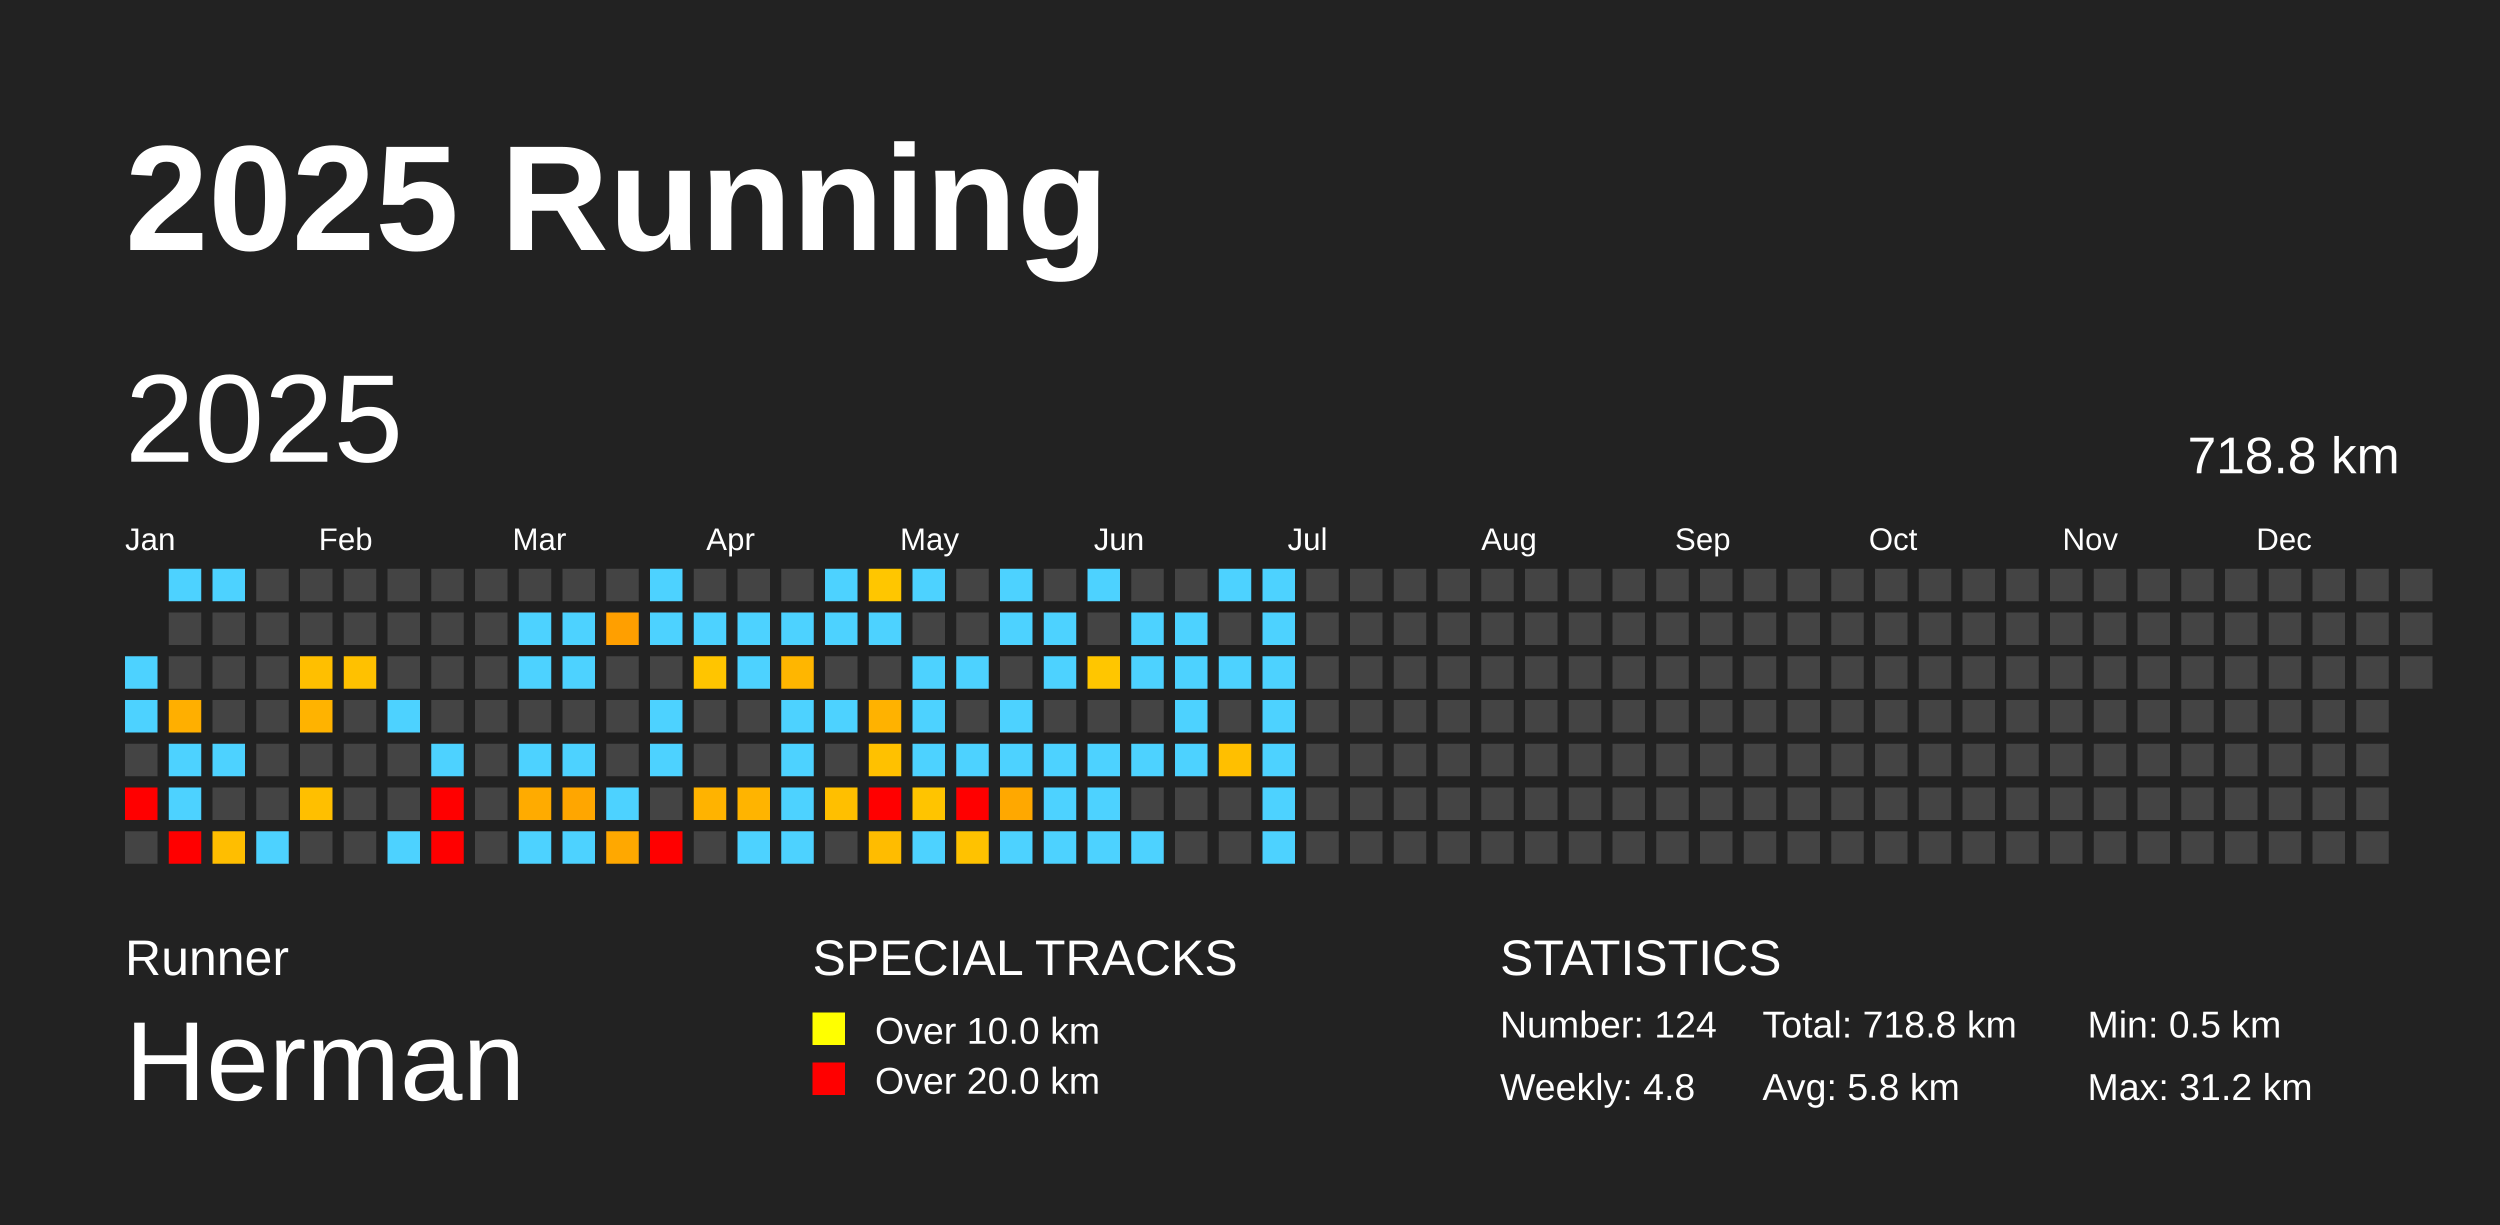
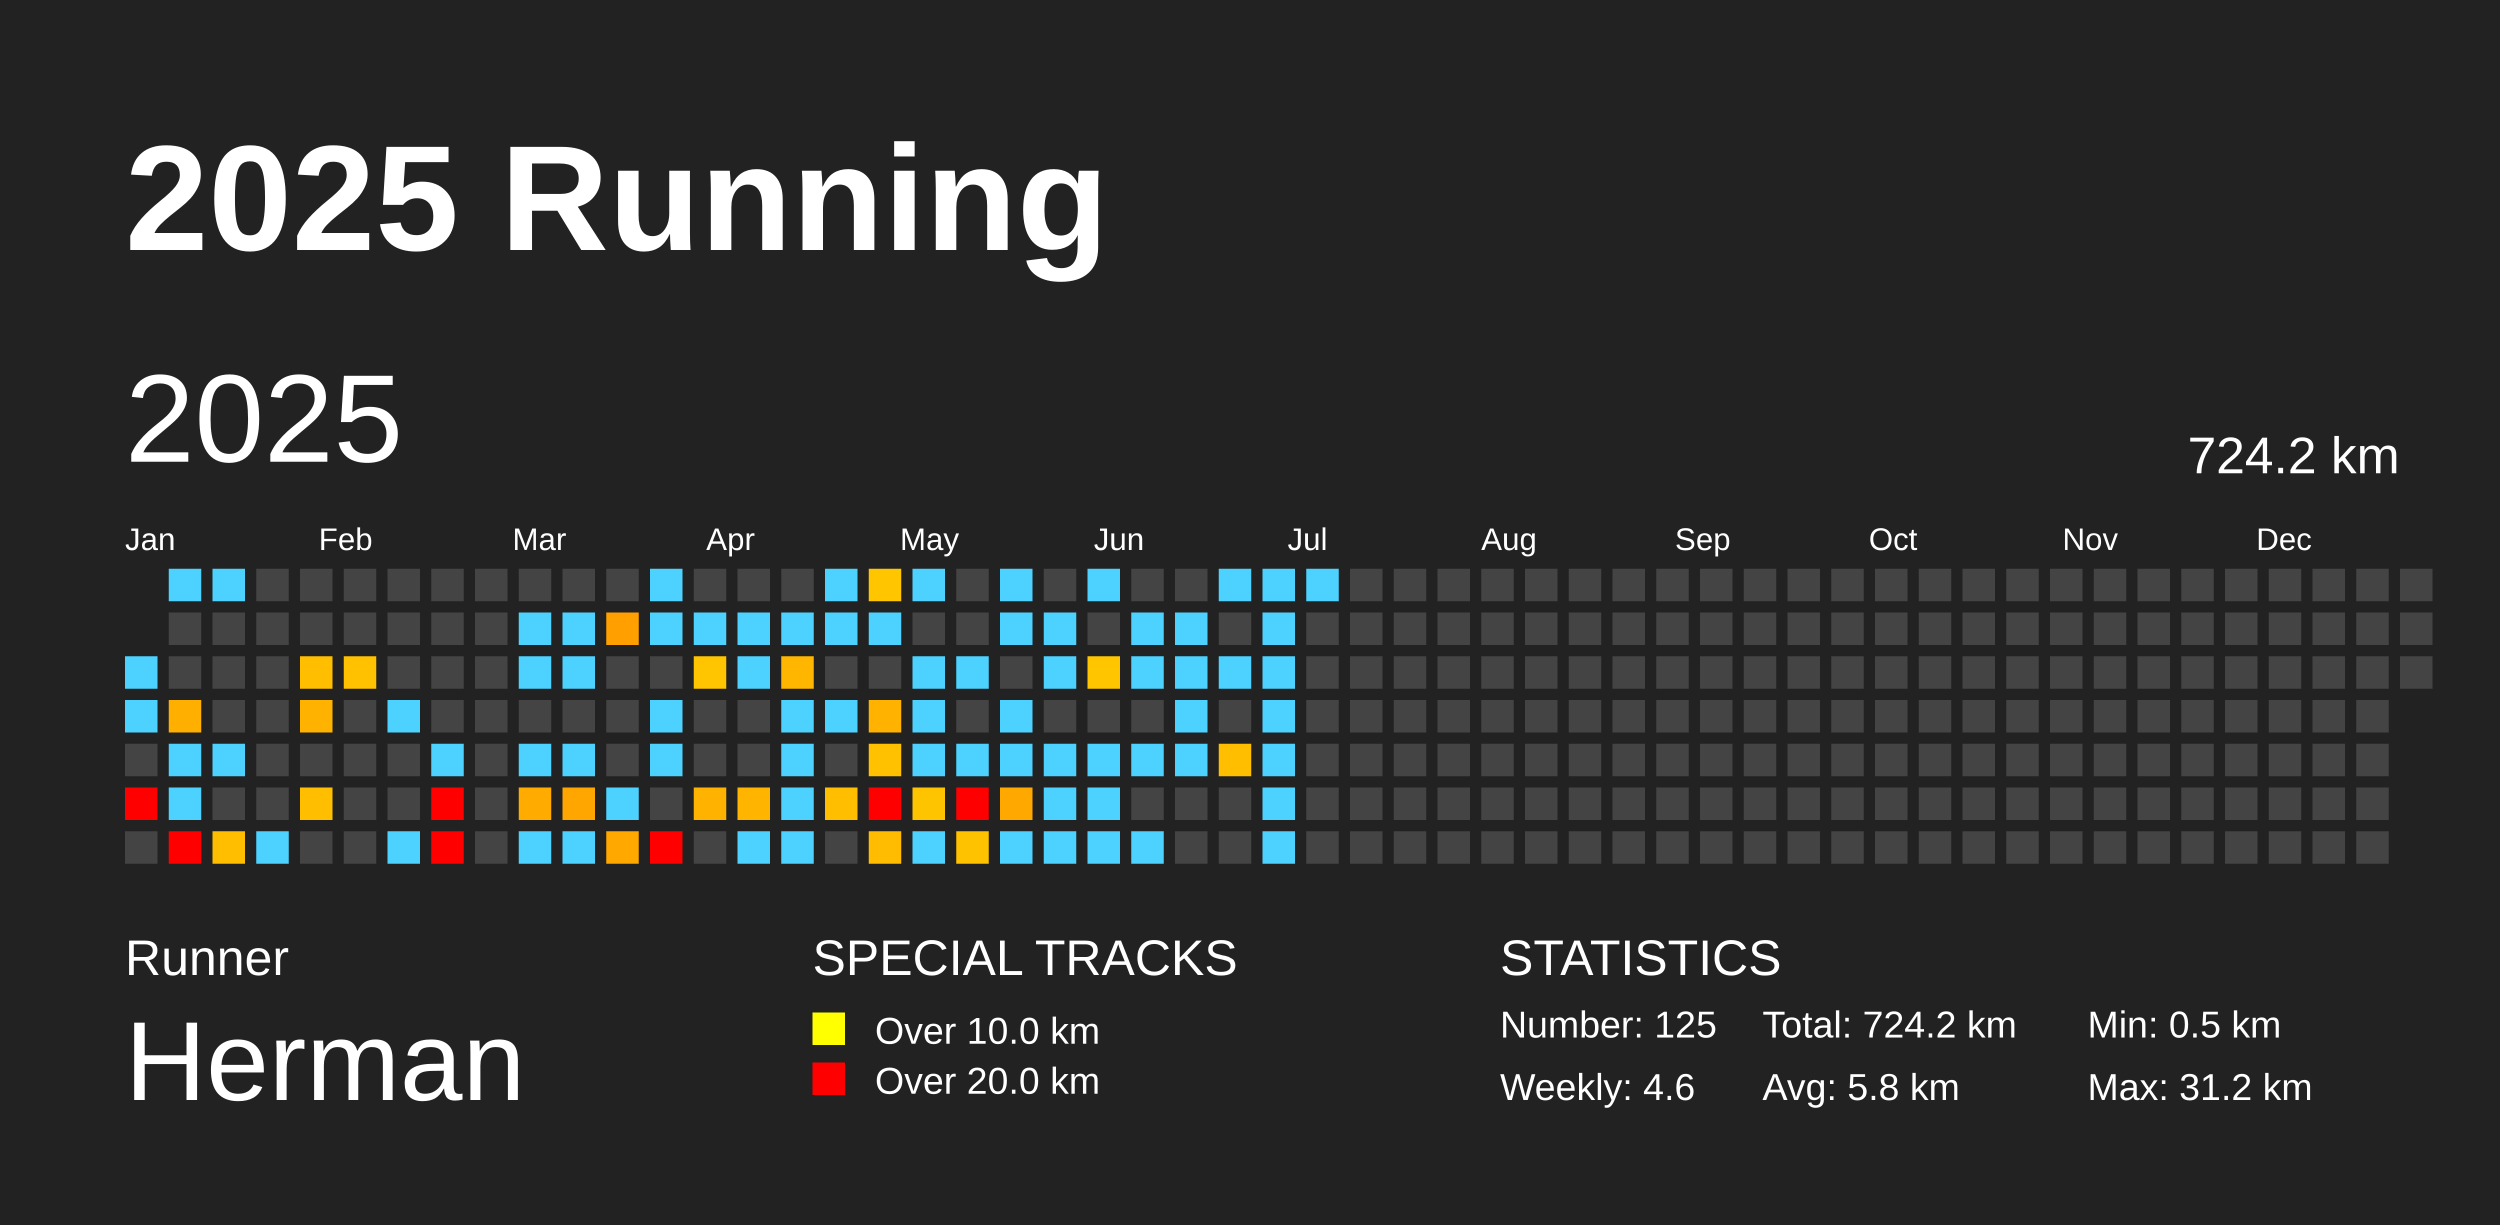
<svg xmlns="http://www.w3.org/2000/svg" baseProfile="full" height="98mm" version="1.1" viewBox="0,0,200,98" width="200mm">
  <defs />
  <rect fill="#222222" height="98" width="200" x="0" y="0" />
  <text fill="#FFFFFF" style="font-size:12px; font-family:Arial; font-weight:bold;" x="10" y="20">2025 Running</text>
  <text fill="#FFFFFF" style="font-size:4px; font-family:Arial" x="10" y="78">Runner</text>
  <text fill="#FFFFFF" style="font-size:9px; font-family:Arial" x="10" y="88">Herman</text>
  <text fill="#FFFFFF" style="font-size:4px; font-family:Arial" x="65" y="78">SPECIAL TRACKS</text>
  <rect fill="yellow" height="2.6" width="2.6" x="65" y="81" />
  <text fill="#FFFFFF" style="font-size:3px; font-family:Arial" x="70" y="83.5">Over 10.0 km</text>
  <rect fill="red" height="2.6" width="2.6" x="65" y="85" />
  <text fill="#FFFFFF" style="font-size:3px; font-family:Arial" x="70" y="87.5">Over 20.0 km</text>
  <text fill="#FFFFFF" style="font-size:4px; font-family:Arial" x="120" y="78">STATISTICS</text>
-   <text fill="#FFFFFF" style="font-size:3px; font-family:Arial" x="120" y="83">Number: 124</text>
-   <text fill="#FFFFFF" style="font-size:3px; font-family:Arial" x="120" y="88">Weekly: 4.8</text>
-   <text fill="#FFFFFF" style="font-size:3px; font-family:Arial" x="141" y="83">Total: 718.8 km</text>
+   <text fill="#FFFFFF" style="font-size:3px; font-family:Arial" x="120" y="83">Number: 125</text>
+   <text fill="#FFFFFF" style="font-size:3px; font-family:Arial" x="120" y="88">Weekly: 4.6</text>
+   <text fill="#FFFFFF" style="font-size:3px; font-family:Arial" x="141" y="83">Total: 724.2 km</text>
  <text fill="#FFFFFF" style="font-size:3px; font-family:Arial" x="141" y="88">Avg: 5.8 km</text>
  <text fill="#FFFFFF" style="font-size:3px; font-family:Arial" x="167" y="83">Min: 0.5 km</text>
  <text fill="#FFFFFF" style="font-size:3px; font-family:Arial" x="167" y="88">Max: 31.2 km</text>
  <text dominant-baseline="hanging" fill="#FFFFFF" style="font-size:10.0px; font-family:Arial;" x="10" y="30">2025</text>
-   <text dominant-baseline="hanging" fill="#FFFFFF" style="font-size:4.125px; font-family:Arial;" x="175" y="35">718.8 km</text>
+   <text dominant-baseline="hanging" fill="#FFFFFF" style="font-size:4.125px; font-family:Arial;" x="175" y="35">724.2 km</text>
  <text fill="#FFFFFF" style="font-size:2.5px; font-family:Arial" x="10.0" y="44">Jan</text>
  <text fill="#FFFFFF" style="font-size:2.5px; font-family:Arial" x="25.5" y="44">Feb</text>
  <text fill="#FFFFFF" style="font-size:2.5px; font-family:Arial" x="41.0" y="44">Mar</text>
  <text fill="#FFFFFF" style="font-size:2.5px; font-family:Arial" x="56.5" y="44">Apr</text>
  <text fill="#FFFFFF" style="font-size:2.5px; font-family:Arial" x="72.0" y="44">May</text>
  <text fill="#FFFFFF" style="font-size:2.5px; font-family:Arial" x="87.5" y="44">Jun</text>
  <text fill="#FFFFFF" style="font-size:2.5px; font-family:Arial" x="103.0" y="44">Jul</text>
  <text fill="#FFFFFF" style="font-size:2.5px; font-family:Arial" x="118.5" y="44">Aug</text>
  <text fill="#FFFFFF" style="font-size:2.5px; font-family:Arial" x="134.0" y="44">Sep</text>
  <text fill="#FFFFFF" style="font-size:2.5px; font-family:Arial" x="149.5" y="44">Oct</text>
  <text fill="#FFFFFF" style="font-size:2.5px; font-family:Arial" x="165.0" y="44">Nov</text>
  <text fill="#FFFFFF" style="font-size:2.5px; font-family:Arial" x="180.5" y="44">Dec</text>
  <rect fill="#4dd2ff" height="2.6" width="2.6" x="10.0" y="52.5" />
  <rect fill="#4dd2ff" height="2.6" width="2.6" x="10.0" y="56.0" />
  <rect fill="#444444" height="2.6" width="2.6" x="10.0" y="59.5" />
  <rect fill="red" height="2.6" width="2.6" x="10.0" y="63.0" />
  <rect fill="#444444" height="2.6" width="2.6" x="10.0" y="66.5" />
  <rect fill="#4dd2ff" height="2.6" width="2.6" x="13.5" y="45.5" />
  <rect fill="#444444" height="2.6" width="2.6" x="13.5" y="49.0" />
  <rect fill="#444444" height="2.6" width="2.6" x="13.5" y="52.5" />
  <rect fill="#ffaf00" height="2.6" width="2.6" x="13.5" y="56.0" />
  <rect fill="#4dd2ff" height="2.6" width="2.6" x="13.5" y="59.5" />
  <rect fill="#4dd2ff" height="2.6" width="2.6" x="13.5" y="63.0" />
  <rect fill="red" height="2.6" width="2.6" x="13.5" y="66.5" />
  <rect fill="#4dd2ff" height="2.6" width="2.6" x="17.0" y="45.5" />
  <rect fill="#444444" height="2.6" width="2.6" x="17.0" y="49.0" />
  <rect fill="#444444" height="2.6" width="2.6" x="17.0" y="52.5" />
  <rect fill="#444444" height="2.6" width="2.6" x="17.0" y="56.0" />
  <rect fill="#4dd2ff" height="2.6" width="2.6" x="17.0" y="59.5" />
  <rect fill="#444444" height="2.6" width="2.6" x="17.0" y="63.0" />
  <rect fill="#ffbe00" height="2.6" width="2.6" x="17.0" y="66.5" />
  <rect fill="#444444" height="2.6" width="2.6" x="20.5" y="45.5" />
  <rect fill="#444444" height="2.6" width="2.6" x="20.5" y="49.0" />
  <rect fill="#444444" height="2.6" width="2.6" x="20.5" y="52.5" />
  <rect fill="#444444" height="2.6" width="2.6" x="20.5" y="56.0" />
  <rect fill="#444444" height="2.6" width="2.6" x="20.5" y="59.5" />
  <rect fill="#444444" height="2.6" width="2.6" x="20.5" y="63.0" />
  <rect fill="#4dd2ff" height="2.6" width="2.6" x="20.5" y="66.5" />
  <rect fill="#444444" height="2.6" width="2.6" x="24.0" y="45.5" />
  <rect fill="#444444" height="2.6" width="2.6" x="24.0" y="49.0" />
  <rect fill="#ffbf00" height="2.6" width="2.6" x="24.0" y="52.5" />
  <rect fill="#ffb300" height="2.6" width="2.6" x="24.0" y="56.0" />
  <rect fill="#444444" height="2.6" width="2.6" x="24.0" y="59.5" />
  <rect fill="#ffbf00" height="2.6" width="2.6" x="24.0" y="63.0" />
  <rect fill="#444444" height="2.6" width="2.6" x="24.0" y="66.5" />
  <rect fill="#444444" height="2.6" width="2.6" x="27.5" y="45.5" />
  <rect fill="#444444" height="2.6" width="2.6" x="27.5" y="49.0" />
  <rect fill="#ffc100" height="2.6" width="2.6" x="27.5" y="52.5" />
  <rect fill="#444444" height="2.6" width="2.6" x="27.5" y="56.0" />
  <rect fill="#444444" height="2.6" width="2.6" x="27.5" y="59.5" />
  <rect fill="#444444" height="2.6" width="2.6" x="27.5" y="63.0" />
  <rect fill="#444444" height="2.6" width="2.6" x="27.5" y="66.5" />
  <rect fill="#444444" height="2.6" width="2.6" x="31.0" y="45.5" />
  <rect fill="#444444" height="2.6" width="2.6" x="31.0" y="49.0" />
  <rect fill="#444444" height="2.6" width="2.6" x="31.0" y="52.5" />
  <rect fill="#4dd2ff" height="2.6" width="2.6" x="31.0" y="56.0" />
  <rect fill="#444444" height="2.6" width="2.6" x="31.0" y="59.5" />
  <rect fill="#444444" height="2.6" width="2.6" x="31.0" y="63.0" />
  <rect fill="#4dd2ff" height="2.6" width="2.6" x="31.0" y="66.5" />
  <rect fill="#444444" height="2.6" width="2.6" x="34.5" y="45.5" />
  <rect fill="#444444" height="2.6" width="2.6" x="34.5" y="49.0" />
  <rect fill="#444444" height="2.6" width="2.6" x="34.5" y="52.5" />
  <rect fill="#444444" height="2.6" width="2.6" x="34.5" y="56.0" />
  <rect fill="#4dd2ff" height="2.6" width="2.6" x="34.5" y="59.5" />
  <rect fill="red" height="2.6" width="2.6" x="34.5" y="63.0" />
  <rect fill="red" height="2.6" width="2.6" x="34.5" y="66.5" />
  <rect fill="#444444" height="2.6" width="2.6" x="38.0" y="45.5" />
  <rect fill="#444444" height="2.6" width="2.6" x="38.0" y="49.0" />
  <rect fill="#444444" height="2.6" width="2.6" x="38.0" y="52.5" />
  <rect fill="#444444" height="2.6" width="2.6" x="38.0" y="56.0" />
  <rect fill="#444444" height="2.6" width="2.6" x="38.0" y="59.5" />
  <rect fill="#444444" height="2.6" width="2.6" x="38.0" y="63.0" />
  <rect fill="#444444" height="2.6" width="2.6" x="38.0" y="66.5" />
  <rect fill="#444444" height="2.6" width="2.6" x="41.5" y="45.5" />
  <rect fill="#4dd2ff" height="2.6" width="2.6" x="41.5" y="49.0" />
  <rect fill="#4dd2ff" height="2.6" width="2.6" x="41.5" y="52.5" />
  <rect fill="#444444" height="2.6" width="2.6" x="41.5" y="56.0" />
  <rect fill="#4dd2ff" height="2.6" width="2.6" x="41.5" y="59.5" />
  <rect fill="#ffab00" height="2.6" width="2.6" x="41.5" y="63.0" />
  <rect fill="#4dd2ff" height="2.6" width="2.6" x="41.5" y="66.5" />
  <rect fill="#444444" height="2.6" width="2.6" x="45.0" y="45.5" />
  <rect fill="#4dd2ff" height="2.6" width="2.6" x="45.0" y="49.0" />
  <rect fill="#4dd2ff" height="2.6" width="2.6" x="45.0" y="52.5" />
  <rect fill="#444444" height="2.6" width="2.6" x="45.0" y="56.0" />
  <rect fill="#4dd2ff" height="2.6" width="2.6" x="45.0" y="59.5" />
  <rect fill="#ffa600" height="2.6" width="2.6" x="45.0" y="63.0" />
  <rect fill="#4dd2ff" height="2.6" width="2.6" x="45.0" y="66.5" />
  <rect fill="#444444" height="2.6" width="2.6" x="48.5" y="45.5" />
  <rect fill="#ff9f00" height="2.6" width="2.6" x="48.5" y="49.0" />
  <rect fill="#444444" height="2.6" width="2.6" x="48.5" y="52.5" />
  <rect fill="#444444" height="2.6" width="2.6" x="48.5" y="56.0" />
  <rect fill="#444444" height="2.6" width="2.6" x="48.5" y="59.5" />
  <rect fill="#4dd2ff" height="2.6" width="2.6" x="48.5" y="63.0" />
  <rect fill="#ffa800" height="2.6" width="2.6" x="48.5" y="66.5" />
  <rect fill="#4dd2ff" height="2.6" width="2.6" x="52.0" y="45.5" />
  <rect fill="#4dd2ff" height="2.6" width="2.6" x="52.0" y="49.0" />
  <rect fill="#444444" height="2.6" width="2.6" x="52.0" y="52.5" />
  <rect fill="#4dd2ff" height="2.6" width="2.6" x="52.0" y="56.0" />
  <rect fill="#4dd2ff" height="2.6" width="2.6" x="52.0" y="59.5" />
  <rect fill="#444444" height="2.6" width="2.6" x="52.0" y="63.0" />
  <rect fill="red" height="2.6" width="2.6" x="52.0" y="66.5" />
  <rect fill="#444444" height="2.6" width="2.6" x="55.5" y="45.5" />
  <rect fill="#4dd2ff" height="2.6" width="2.6" x="55.5" y="49.0" />
  <rect fill="#ffc500" height="2.6" width="2.6" x="55.5" y="52.5" />
  <rect fill="#444444" height="2.6" width="2.6" x="55.5" y="56.0" />
  <rect fill="#444444" height="2.6" width="2.6" x="55.5" y="59.5" />
  <rect fill="#ffb300" height="2.6" width="2.6" x="55.5" y="63.0" />
  <rect fill="#444444" height="2.6" width="2.6" x="55.5" y="66.5" />
  <rect fill="#444444" height="2.6" width="2.6" x="59.0" y="45.5" />
  <rect fill="#4dd2ff" height="2.6" width="2.6" x="59.0" y="49.0" />
  <rect fill="#4dd2ff" height="2.6" width="2.6" x="59.0" y="52.5" />
  <rect fill="#444444" height="2.6" width="2.6" x="59.0" y="56.0" />
  <rect fill="#444444" height="2.6" width="2.6" x="59.0" y="59.5" />
  <rect fill="#ffb400" height="2.6" width="2.6" x="59.0" y="63.0" />
  <rect fill="#4dd2ff" height="2.6" width="2.6" x="59.0" y="66.5" />
  <rect fill="#444444" height="2.6" width="2.6" x="62.5" y="45.5" />
  <rect fill="#4dd2ff" height="2.6" width="2.6" x="62.5" y="49.0" />
  <rect fill="#ffb600" height="2.6" width="2.6" x="62.5" y="52.5" />
  <rect fill="#4dd2ff" height="2.6" width="2.6" x="62.5" y="56.0" />
  <rect fill="#4dd2ff" height="2.6" width="2.6" x="62.5" y="59.5" />
  <rect fill="#4dd2ff" height="2.6" width="2.6" x="62.5" y="63.0" />
  <rect fill="#4dd2ff" height="2.6" width="2.6" x="62.5" y="66.5" />
  <rect fill="#4dd2ff" height="2.6" width="2.6" x="66.0" y="45.5" />
  <rect fill="#4dd2ff" height="2.6" width="2.6" x="66.0" y="49.0" />
  <rect fill="#444444" height="2.6" width="2.6" x="66.0" y="52.5" />
  <rect fill="#4dd2ff" height="2.6" width="2.6" x="66.0" y="56.0" />
  <rect fill="#444444" height="2.6" width="2.6" x="66.0" y="59.5" />
  <rect fill="#ffbf00" height="2.6" width="2.6" x="66.0" y="63.0" />
  <rect fill="#444444" height="2.6" width="2.6" x="66.0" y="66.5" />
  <rect fill="#ffc600" height="2.6" width="2.6" x="69.5" y="45.5" />
  <rect fill="#4dd2ff" height="2.6" width="2.6" x="69.5" y="49.0" />
  <rect fill="#444444" height="2.6" width="2.6" x="69.5" y="52.5" />
  <rect fill="#ffb200" height="2.6" width="2.6" x="69.5" y="56.0" />
  <rect fill="#ffc100" height="2.6" width="2.6" x="69.5" y="59.5" />
  <rect fill="red" height="2.6" width="2.6" x="69.5" y="63.0" />
  <rect fill="#ffbc00" height="2.6" width="2.6" x="69.5" y="66.5" />
  <rect fill="#4dd2ff" height="2.6" width="2.6" x="73.0" y="45.5" />
  <rect fill="#444444" height="2.6" width="2.6" x="73.0" y="49.0" />
  <rect fill="#4dd2ff" height="2.6" width="2.6" x="73.0" y="52.5" />
  <rect fill="#4dd2ff" height="2.6" width="2.6" x="73.0" y="56.0" />
  <rect fill="#4dd2ff" height="2.6" width="2.6" x="73.0" y="59.5" />
  <rect fill="#ffc400" height="2.6" width="2.6" x="73.0" y="63.0" />
  <rect fill="#4dd2ff" height="2.6" width="2.6" x="73.0" y="66.5" />
  <rect fill="#444444" height="2.6" width="2.6" x="76.5" y="45.5" />
  <rect fill="#444444" height="2.6" width="2.6" x="76.5" y="49.0" />
  <rect fill="#4dd2ff" height="2.6" width="2.6" x="76.5" y="52.5" />
  <rect fill="#444444" height="2.6" width="2.6" x="76.5" y="56.0" />
  <rect fill="#4dd2ff" height="2.6" width="2.6" x="76.5" y="59.5" />
  <rect fill="red" height="2.6" width="2.6" x="76.5" y="63.0" />
  <rect fill="#ffc200" height="2.6" width="2.6" x="76.5" y="66.5" />
  <rect fill="#4dd2ff" height="2.6" width="2.6" x="80.0" y="45.5" />
  <rect fill="#4dd2ff" height="2.6" width="2.6" x="80.0" y="49.0" />
  <rect fill="#444444" height="2.6" width="2.6" x="80.0" y="52.5" />
  <rect fill="#4dd2ff" height="2.6" width="2.6" x="80.0" y="56.0" />
  <rect fill="#4dd2ff" height="2.6" width="2.6" x="80.0" y="59.5" />
  <rect fill="#ffa800" height="2.6" width="2.6" x="80.0" y="63.0" />
  <rect fill="#4dd2ff" height="2.6" width="2.6" x="80.0" y="66.5" />
  <rect fill="#444444" height="2.6" width="2.6" x="83.5" y="45.5" />
  <rect fill="#4dd2ff" height="2.6" width="2.6" x="83.5" y="49.0" />
  <rect fill="#4dd2ff" height="2.6" width="2.6" x="83.5" y="52.5" />
  <rect fill="#444444" height="2.6" width="2.6" x="83.5" y="56.0" />
  <rect fill="#4dd2ff" height="2.6" width="2.6" x="83.5" y="59.5" />
  <rect fill="#4dd2ff" height="2.6" width="2.6" x="83.5" y="63.0" />
  <rect fill="#4dd2ff" height="2.6" width="2.6" x="83.5" y="66.5" />
  <rect fill="#4dd2ff" height="2.6" width="2.6" x="87.0" y="45.5" />
  <rect fill="#444444" height="2.6" width="2.6" x="87.0" y="49.0" />
  <rect fill="#ffc600" height="2.6" width="2.6" x="87.0" y="52.5" />
  <rect fill="#444444" height="2.6" width="2.6" x="87.0" y="56.0" />
  <rect fill="#4dd2ff" height="2.6" width="2.6" x="87.0" y="59.5" />
  <rect fill="#4dd2ff" height="2.6" width="2.6" x="87.0" y="63.0" />
  <rect fill="#4dd2ff" height="2.6" width="2.6" x="87.0" y="66.5" />
  <rect fill="#444444" height="2.6" width="2.6" x="90.5" y="45.5" />
  <rect fill="#4dd2ff" height="2.6" width="2.6" x="90.5" y="49.0" />
  <rect fill="#4dd2ff" height="2.6" width="2.6" x="90.5" y="52.5" />
  <rect fill="#444444" height="2.6" width="2.6" x="90.5" y="56.0" />
  <rect fill="#4dd2ff" height="2.6" width="2.6" x="90.5" y="59.5" />
  <rect fill="#444444" height="2.6" width="2.6" x="90.5" y="63.0" />
  <rect fill="#4dd2ff" height="2.6" width="2.6" x="90.5" y="66.5" />
  <rect fill="#444444" height="2.6" width="2.6" x="94.0" y="45.5" />
  <rect fill="#4dd2ff" height="2.6" width="2.6" x="94.0" y="49.0" />
  <rect fill="#4dd2ff" height="2.6" width="2.6" x="94.0" y="52.5" />
  <rect fill="#4dd2ff" height="2.6" width="2.6" x="94.0" y="56.0" />
  <rect fill="#4dd2ff" height="2.6" width="2.6" x="94.0" y="59.5" />
  <rect fill="#444444" height="2.6" width="2.6" x="94.0" y="63.0" />
  <rect fill="#444444" height="2.6" width="2.6" x="94.0" y="66.5" />
  <rect fill="#4dd2ff" height="2.6" width="2.6" x="97.5" y="45.5" />
  <rect fill="#444444" height="2.6" width="2.6" x="97.5" y="49.0" />
  <rect fill="#4dd2ff" height="2.6" width="2.6" x="97.5" y="52.5" />
  <rect fill="#444444" height="2.6" width="2.6" x="97.5" y="56.0" />
  <rect fill="#ffbf00" height="2.6" width="2.6" x="97.5" y="59.5" />
  <rect fill="#444444" height="2.6" width="2.6" x="97.5" y="63.0" />
  <rect fill="#444444" height="2.6" width="2.6" x="97.5" y="66.5" />
  <rect fill="#4dd2ff" height="2.6" width="2.6" x="101.0" y="45.5" />
  <rect fill="#4dd2ff" height="2.6" width="2.6" x="101.0" y="49.0" />
  <rect fill="#4dd2ff" height="2.6" width="2.6" x="101.0" y="52.5" />
  <rect fill="#4dd2ff" height="2.6" width="2.6" x="101.0" y="56.0" />
  <rect fill="#4dd2ff" height="2.6" width="2.6" x="101.0" y="59.5" />
  <rect fill="#4dd2ff" height="2.6" width="2.6" x="101.0" y="63.0" />
  <rect fill="#4dd2ff" height="2.6" width="2.6" x="101.0" y="66.5" />
-   <rect fill="#444444" height="2.6" width="2.6" x="104.5" y="45.5" />
+   <rect fill="#4dd2ff" height="2.6" width="2.6" x="104.5" y="45.5" />
  <rect fill="#444444" height="2.6" width="2.6" x="104.5" y="49.0" />
  <rect fill="#444444" height="2.6" width="2.6" x="104.5" y="52.5" />
  <rect fill="#444444" height="2.6" width="2.6" x="104.5" y="56.0" />
  <rect fill="#444444" height="2.6" width="2.6" x="104.5" y="59.5" />
  <rect fill="#444444" height="2.6" width="2.6" x="104.5" y="63.0" />
  <rect fill="#444444" height="2.6" width="2.6" x="104.5" y="66.5" />
  <rect fill="#444444" height="2.6" width="2.6" x="108.0" y="45.5" />
  <rect fill="#444444" height="2.6" width="2.6" x="108.0" y="49.0" />
  <rect fill="#444444" height="2.6" width="2.6" x="108.0" y="52.5" />
  <rect fill="#444444" height="2.6" width="2.6" x="108.0" y="56.0" />
  <rect fill="#444444" height="2.6" width="2.6" x="108.0" y="59.5" />
  <rect fill="#444444" height="2.6" width="2.6" x="108.0" y="63.0" />
  <rect fill="#444444" height="2.6" width="2.6" x="108.0" y="66.5" />
  <rect fill="#444444" height="2.6" width="2.6" x="111.5" y="45.5" />
  <rect fill="#444444" height="2.6" width="2.6" x="111.5" y="49.0" />
  <rect fill="#444444" height="2.6" width="2.6" x="111.5" y="52.5" />
  <rect fill="#444444" height="2.6" width="2.6" x="111.5" y="56.0" />
  <rect fill="#444444" height="2.6" width="2.6" x="111.5" y="59.5" />
  <rect fill="#444444" height="2.6" width="2.6" x="111.5" y="63.0" />
  <rect fill="#444444" height="2.6" width="2.6" x="111.5" y="66.5" />
  <rect fill="#444444" height="2.6" width="2.6" x="115.0" y="45.5" />
  <rect fill="#444444" height="2.6" width="2.6" x="115.0" y="49.0" />
  <rect fill="#444444" height="2.6" width="2.6" x="115.0" y="52.5" />
  <rect fill="#444444" height="2.6" width="2.6" x="115.0" y="56.0" />
  <rect fill="#444444" height="2.6" width="2.6" x="115.0" y="59.5" />
  <rect fill="#444444" height="2.6" width="2.6" x="115.0" y="63.0" />
  <rect fill="#444444" height="2.6" width="2.6" x="115.0" y="66.5" />
  <rect fill="#444444" height="2.6" width="2.6" x="118.5" y="45.5" />
  <rect fill="#444444" height="2.6" width="2.6" x="118.5" y="49.0" />
  <rect fill="#444444" height="2.6" width="2.6" x="118.5" y="52.5" />
  <rect fill="#444444" height="2.6" width="2.6" x="118.5" y="56.0" />
  <rect fill="#444444" height="2.6" width="2.6" x="118.5" y="59.5" />
  <rect fill="#444444" height="2.6" width="2.6" x="118.5" y="63.0" />
  <rect fill="#444444" height="2.6" width="2.6" x="118.5" y="66.5" />
  <rect fill="#444444" height="2.6" width="2.6" x="122.0" y="45.5" />
  <rect fill="#444444" height="2.6" width="2.6" x="122.0" y="49.0" />
  <rect fill="#444444" height="2.6" width="2.6" x="122.0" y="52.5" />
  <rect fill="#444444" height="2.6" width="2.6" x="122.0" y="56.0" />
  <rect fill="#444444" height="2.6" width="2.6" x="122.0" y="59.5" />
  <rect fill="#444444" height="2.6" width="2.6" x="122.0" y="63.0" />
  <rect fill="#444444" height="2.6" width="2.6" x="122.0" y="66.5" />
  <rect fill="#444444" height="2.6" width="2.6" x="125.5" y="45.5" />
  <rect fill="#444444" height="2.6" width="2.6" x="125.5" y="49.0" />
  <rect fill="#444444" height="2.6" width="2.6" x="125.5" y="52.5" />
  <rect fill="#444444" height="2.6" width="2.6" x="125.5" y="56.0" />
  <rect fill="#444444" height="2.6" width="2.6" x="125.5" y="59.5" />
  <rect fill="#444444" height="2.6" width="2.6" x="125.5" y="63.0" />
  <rect fill="#444444" height="2.6" width="2.6" x="125.5" y="66.5" />
  <rect fill="#444444" height="2.6" width="2.6" x="129.0" y="45.5" />
  <rect fill="#444444" height="2.6" width="2.6" x="129.0" y="49.0" />
  <rect fill="#444444" height="2.6" width="2.6" x="129.0" y="52.5" />
  <rect fill="#444444" height="2.6" width="2.6" x="129.0" y="56.0" />
  <rect fill="#444444" height="2.6" width="2.6" x="129.0" y="59.5" />
  <rect fill="#444444" height="2.6" width="2.6" x="129.0" y="63.0" />
  <rect fill="#444444" height="2.6" width="2.6" x="129.0" y="66.5" />
  <rect fill="#444444" height="2.6" width="2.6" x="132.5" y="45.5" />
  <rect fill="#444444" height="2.6" width="2.6" x="132.5" y="49.0" />
  <rect fill="#444444" height="2.6" width="2.6" x="132.5" y="52.5" />
  <rect fill="#444444" height="2.6" width="2.6" x="132.5" y="56.0" />
  <rect fill="#444444" height="2.6" width="2.6" x="132.5" y="59.5" />
  <rect fill="#444444" height="2.6" width="2.6" x="132.5" y="63.0" />
  <rect fill="#444444" height="2.6" width="2.6" x="132.5" y="66.5" />
  <rect fill="#444444" height="2.6" width="2.6" x="136.0" y="45.5" />
  <rect fill="#444444" height="2.6" width="2.6" x="136.0" y="49.0" />
  <rect fill="#444444" height="2.6" width="2.6" x="136.0" y="52.5" />
  <rect fill="#444444" height="2.6" width="2.6" x="136.0" y="56.0" />
  <rect fill="#444444" height="2.6" width="2.6" x="136.0" y="59.5" />
  <rect fill="#444444" height="2.6" width="2.6" x="136.0" y="63.0" />
  <rect fill="#444444" height="2.6" width="2.6" x="136.0" y="66.5" />
  <rect fill="#444444" height="2.6" width="2.6" x="139.5" y="45.5" />
  <rect fill="#444444" height="2.6" width="2.6" x="139.5" y="49.0" />
  <rect fill="#444444" height="2.6" width="2.6" x="139.5" y="52.5" />
  <rect fill="#444444" height="2.6" width="2.6" x="139.5" y="56.0" />
  <rect fill="#444444" height="2.6" width="2.6" x="139.5" y="59.5" />
  <rect fill="#444444" height="2.6" width="2.6" x="139.5" y="63.0" />
  <rect fill="#444444" height="2.6" width="2.6" x="139.5" y="66.5" />
  <rect fill="#444444" height="2.6" width="2.6" x="143.0" y="45.5" />
  <rect fill="#444444" height="2.6" width="2.6" x="143.0" y="49.0" />
  <rect fill="#444444" height="2.6" width="2.6" x="143.0" y="52.5" />
  <rect fill="#444444" height="2.6" width="2.6" x="143.0" y="56.0" />
  <rect fill="#444444" height="2.6" width="2.6" x="143.0" y="59.5" />
  <rect fill="#444444" height="2.6" width="2.6" x="143.0" y="63.0" />
  <rect fill="#444444" height="2.6" width="2.6" x="143.0" y="66.5" />
  <rect fill="#444444" height="2.6" width="2.6" x="146.5" y="45.5" />
  <rect fill="#444444" height="2.6" width="2.6" x="146.5" y="49.0" />
  <rect fill="#444444" height="2.6" width="2.6" x="146.5" y="52.5" />
  <rect fill="#444444" height="2.6" width="2.6" x="146.5" y="56.0" />
  <rect fill="#444444" height="2.6" width="2.6" x="146.5" y="59.5" />
  <rect fill="#444444" height="2.6" width="2.6" x="146.5" y="63.0" />
  <rect fill="#444444" height="2.6" width="2.6" x="146.5" y="66.5" />
  <rect fill="#444444" height="2.6" width="2.6" x="150.0" y="45.5" />
  <rect fill="#444444" height="2.6" width="2.6" x="150.0" y="49.0" />
  <rect fill="#444444" height="2.6" width="2.6" x="150.0" y="52.5" />
  <rect fill="#444444" height="2.6" width="2.6" x="150.0" y="56.0" />
  <rect fill="#444444" height="2.6" width="2.6" x="150.0" y="59.5" />
  <rect fill="#444444" height="2.6" width="2.6" x="150.0" y="63.0" />
  <rect fill="#444444" height="2.6" width="2.6" x="150.0" y="66.5" />
  <rect fill="#444444" height="2.6" width="2.6" x="153.5" y="45.5" />
  <rect fill="#444444" height="2.6" width="2.6" x="153.5" y="49.0" />
  <rect fill="#444444" height="2.6" width="2.6" x="153.5" y="52.5" />
  <rect fill="#444444" height="2.6" width="2.6" x="153.5" y="56.0" />
  <rect fill="#444444" height="2.6" width="2.6" x="153.5" y="59.5" />
  <rect fill="#444444" height="2.6" width="2.6" x="153.5" y="63.0" />
  <rect fill="#444444" height="2.6" width="2.6" x="153.5" y="66.5" />
  <rect fill="#444444" height="2.6" width="2.6" x="157.0" y="45.5" />
  <rect fill="#444444" height="2.6" width="2.6" x="157.0" y="49.0" />
  <rect fill="#444444" height="2.6" width="2.6" x="157.0" y="52.5" />
  <rect fill="#444444" height="2.6" width="2.6" x="157.0" y="56.0" />
  <rect fill="#444444" height="2.6" width="2.6" x="157.0" y="59.5" />
  <rect fill="#444444" height="2.6" width="2.6" x="157.0" y="63.0" />
  <rect fill="#444444" height="2.6" width="2.6" x="157.0" y="66.5" />
  <rect fill="#444444" height="2.6" width="2.6" x="160.5" y="45.5" />
  <rect fill="#444444" height="2.6" width="2.6" x="160.5" y="49.0" />
  <rect fill="#444444" height="2.6" width="2.6" x="160.5" y="52.5" />
  <rect fill="#444444" height="2.6" width="2.6" x="160.5" y="56.0" />
  <rect fill="#444444" height="2.6" width="2.6" x="160.5" y="59.5" />
  <rect fill="#444444" height="2.6" width="2.6" x="160.5" y="63.0" />
  <rect fill="#444444" height="2.6" width="2.6" x="160.5" y="66.5" />
  <rect fill="#444444" height="2.6" width="2.6" x="164.0" y="45.5" />
  <rect fill="#444444" height="2.6" width="2.6" x="164.0" y="49.0" />
  <rect fill="#444444" height="2.6" width="2.6" x="164.0" y="52.5" />
  <rect fill="#444444" height="2.6" width="2.6" x="164.0" y="56.0" />
  <rect fill="#444444" height="2.6" width="2.6" x="164.0" y="59.5" />
  <rect fill="#444444" height="2.6" width="2.6" x="164.0" y="63.0" />
  <rect fill="#444444" height="2.6" width="2.6" x="164.0" y="66.5" />
  <rect fill="#444444" height="2.6" width="2.6" x="167.5" y="45.5" />
  <rect fill="#444444" height="2.6" width="2.6" x="167.5" y="49.0" />
  <rect fill="#444444" height="2.6" width="2.6" x="167.5" y="52.5" />
  <rect fill="#444444" height="2.6" width="2.6" x="167.5" y="56.0" />
  <rect fill="#444444" height="2.6" width="2.6" x="167.5" y="59.5" />
  <rect fill="#444444" height="2.6" width="2.6" x="167.5" y="63.0" />
  <rect fill="#444444" height="2.6" width="2.6" x="167.5" y="66.5" />
  <rect fill="#444444" height="2.6" width="2.6" x="171.0" y="45.5" />
  <rect fill="#444444" height="2.6" width="2.6" x="171.0" y="49.0" />
  <rect fill="#444444" height="2.6" width="2.6" x="171.0" y="52.5" />
  <rect fill="#444444" height="2.6" width="2.6" x="171.0" y="56.0" />
  <rect fill="#444444" height="2.6" width="2.6" x="171.0" y="59.5" />
  <rect fill="#444444" height="2.6" width="2.6" x="171.0" y="63.0" />
  <rect fill="#444444" height="2.6" width="2.6" x="171.0" y="66.5" />
  <rect fill="#444444" height="2.6" width="2.6" x="174.5" y="45.5" />
  <rect fill="#444444" height="2.6" width="2.6" x="174.5" y="49.0" />
  <rect fill="#444444" height="2.6" width="2.6" x="174.5" y="52.5" />
  <rect fill="#444444" height="2.6" width="2.6" x="174.5" y="56.0" />
  <rect fill="#444444" height="2.6" width="2.6" x="174.5" y="59.5" />
  <rect fill="#444444" height="2.6" width="2.6" x="174.5" y="63.0" />
  <rect fill="#444444" height="2.6" width="2.6" x="174.5" y="66.5" />
  <rect fill="#444444" height="2.6" width="2.6" x="178.0" y="45.5" />
  <rect fill="#444444" height="2.6" width="2.6" x="178.0" y="49.0" />
  <rect fill="#444444" height="2.6" width="2.6" x="178.0" y="52.5" />
  <rect fill="#444444" height="2.6" width="2.6" x="178.0" y="56.0" />
  <rect fill="#444444" height="2.6" width="2.6" x="178.0" y="59.5" />
  <rect fill="#444444" height="2.6" width="2.6" x="178.0" y="63.0" />
  <rect fill="#444444" height="2.6" width="2.6" x="178.0" y="66.5" />
  <rect fill="#444444" height="2.6" width="2.6" x="181.5" y="45.5" />
  <rect fill="#444444" height="2.6" width="2.6" x="181.5" y="49.0" />
  <rect fill="#444444" height="2.6" width="2.6" x="181.5" y="52.5" />
  <rect fill="#444444" height="2.6" width="2.6" x="181.5" y="56.0" />
  <rect fill="#444444" height="2.6" width="2.6" x="181.5" y="59.5" />
  <rect fill="#444444" height="2.6" width="2.6" x="181.5" y="63.0" />
  <rect fill="#444444" height="2.6" width="2.6" x="181.5" y="66.5" />
  <rect fill="#444444" height="2.6" width="2.6" x="185.0" y="45.5" />
  <rect fill="#444444" height="2.6" width="2.6" x="185.0" y="49.0" />
  <rect fill="#444444" height="2.6" width="2.6" x="185.0" y="52.5" />
  <rect fill="#444444" height="2.6" width="2.6" x="185.0" y="56.0" />
  <rect fill="#444444" height="2.6" width="2.6" x="185.0" y="59.5" />
  <rect fill="#444444" height="2.6" width="2.6" x="185.0" y="63.0" />
  <rect fill="#444444" height="2.6" width="2.6" x="185.0" y="66.5" />
  <rect fill="#444444" height="2.6" width="2.6" x="188.5" y="45.5" />
  <rect fill="#444444" height="2.6" width="2.6" x="188.5" y="49.0" />
  <rect fill="#444444" height="2.6" width="2.6" x="188.5" y="52.5" />
  <rect fill="#444444" height="2.6" width="2.6" x="188.5" y="56.0" />
  <rect fill="#444444" height="2.6" width="2.6" x="188.5" y="59.5" />
  <rect fill="#444444" height="2.6" width="2.6" x="188.5" y="63.0" />
  <rect fill="#444444" height="2.6" width="2.6" x="188.5" y="66.5" />
  <rect fill="#444444" height="2.6" width="2.6" x="192.0" y="45.5" />
  <rect fill="#444444" height="2.6" width="2.6" x="192.0" y="49.0" />
  <rect fill="#444444" height="2.6" width="2.6" x="192.0" y="52.5" />
</svg>
